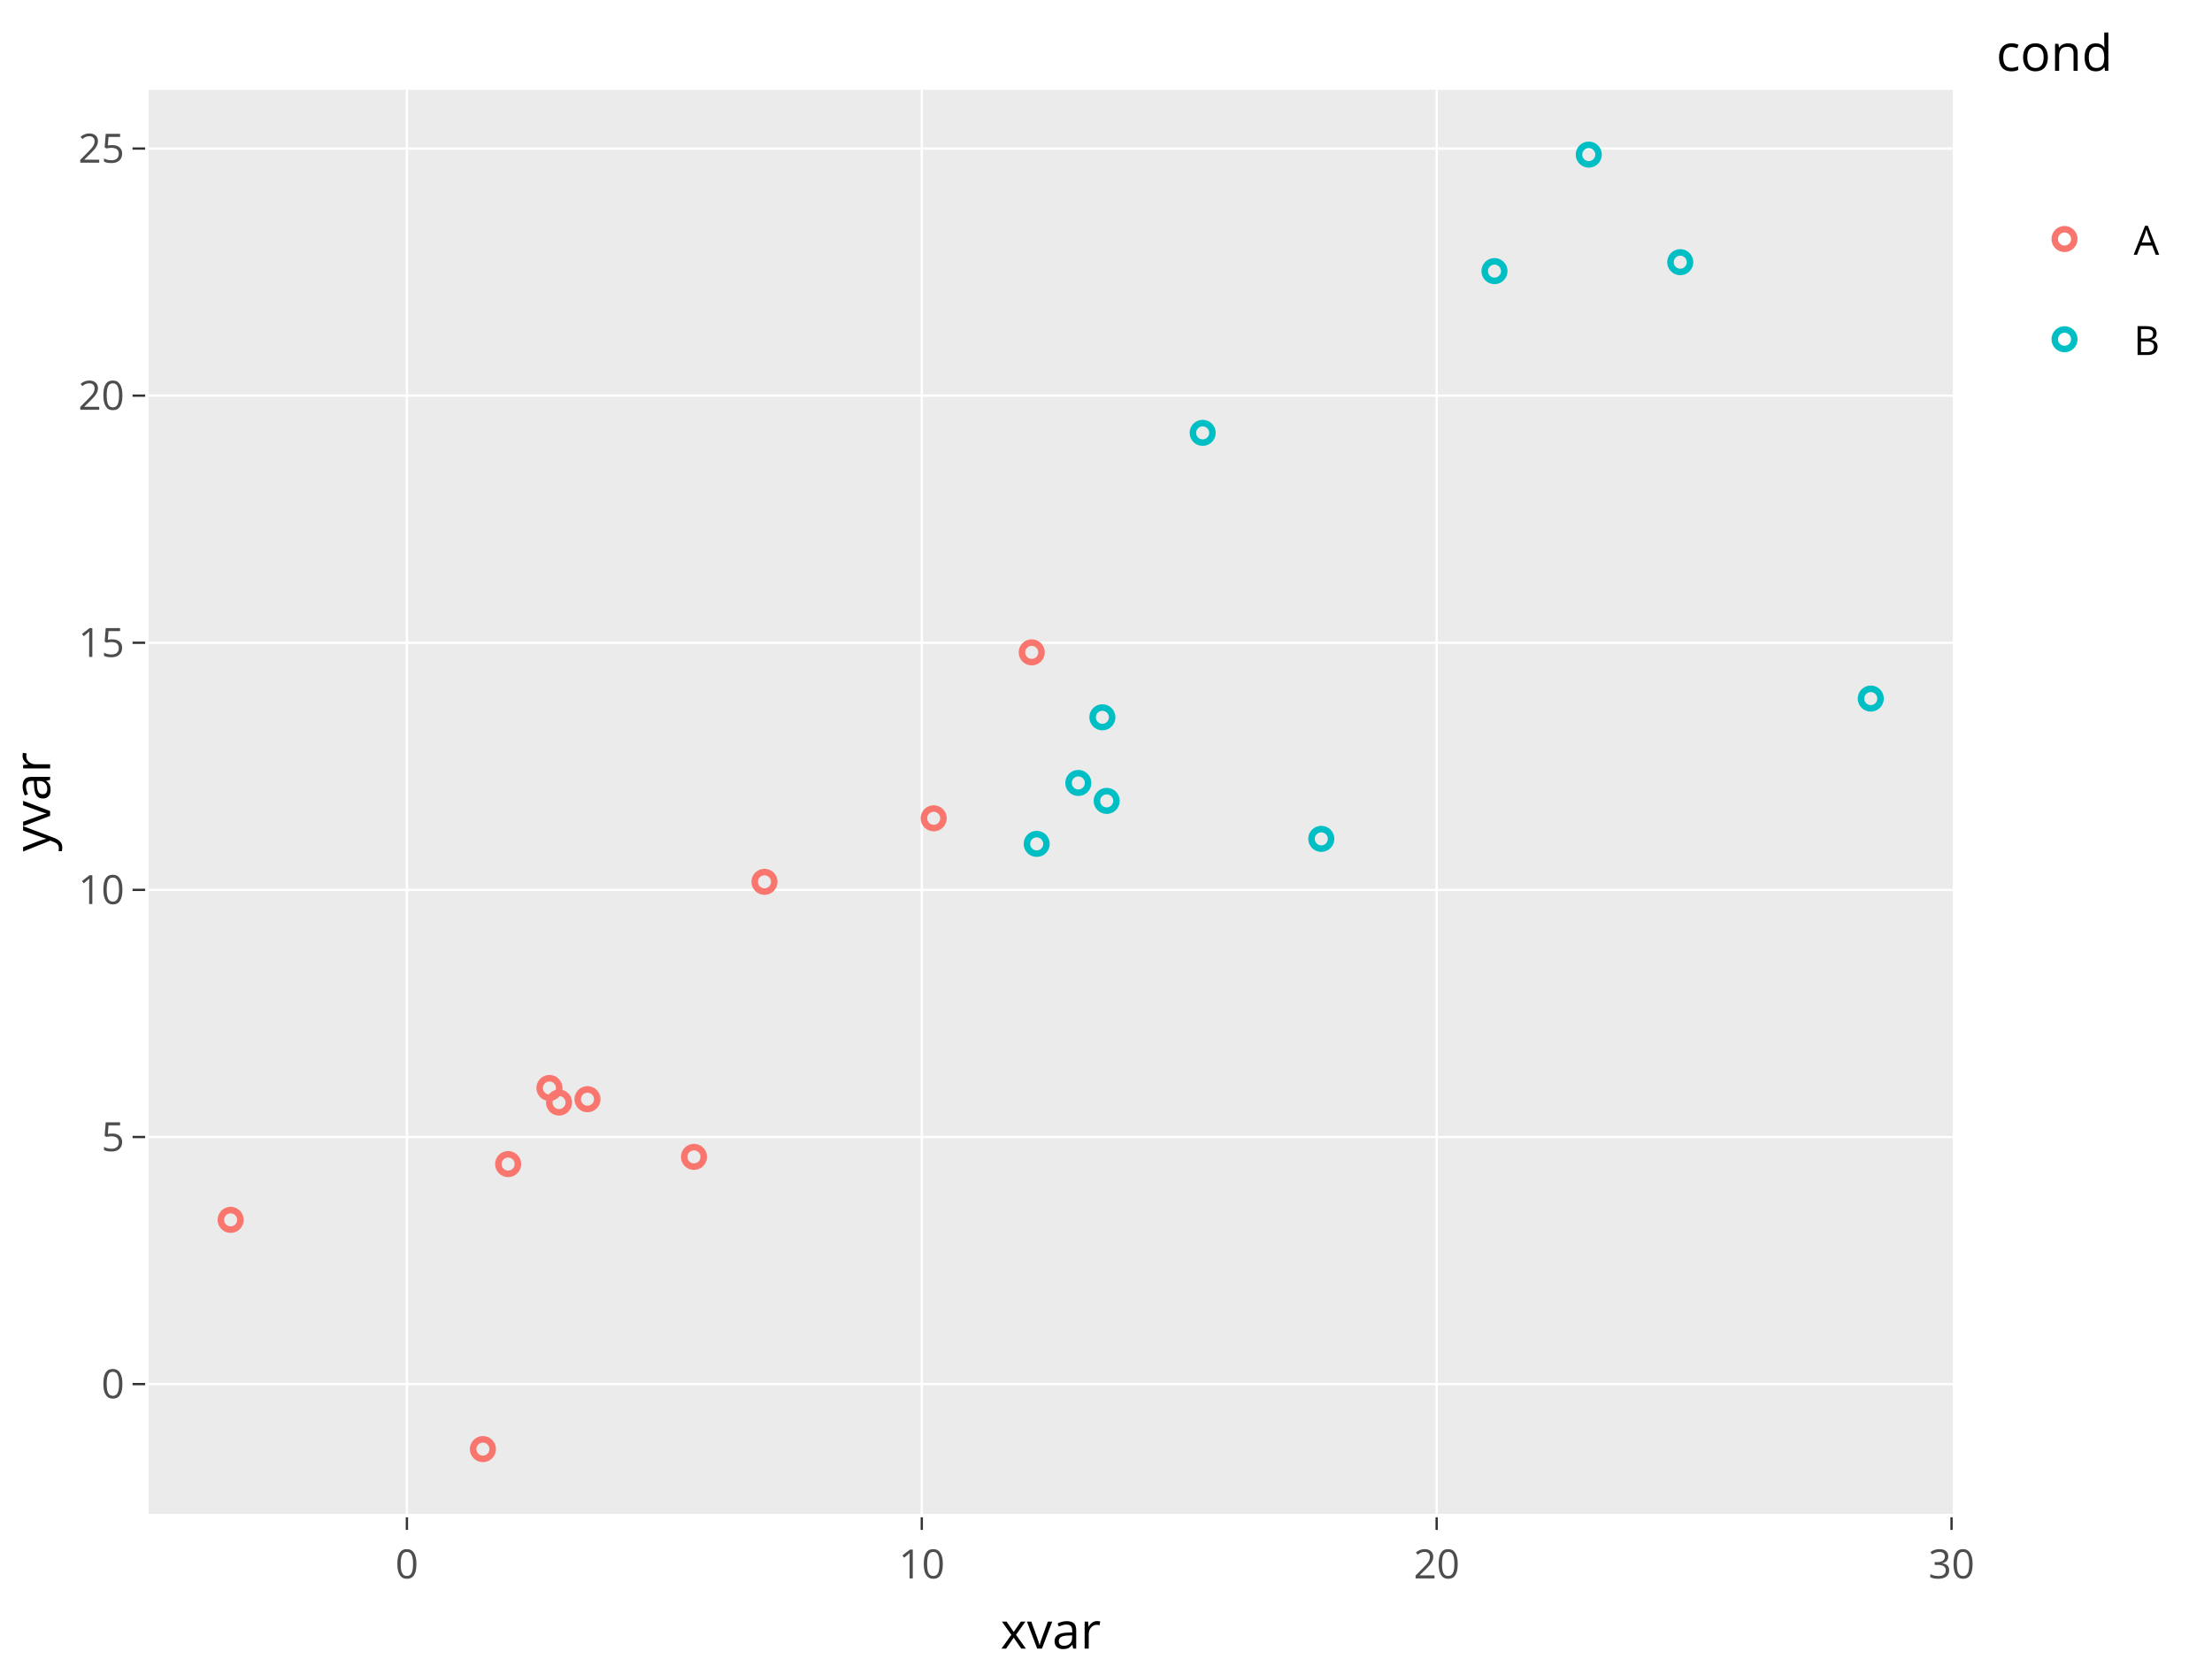
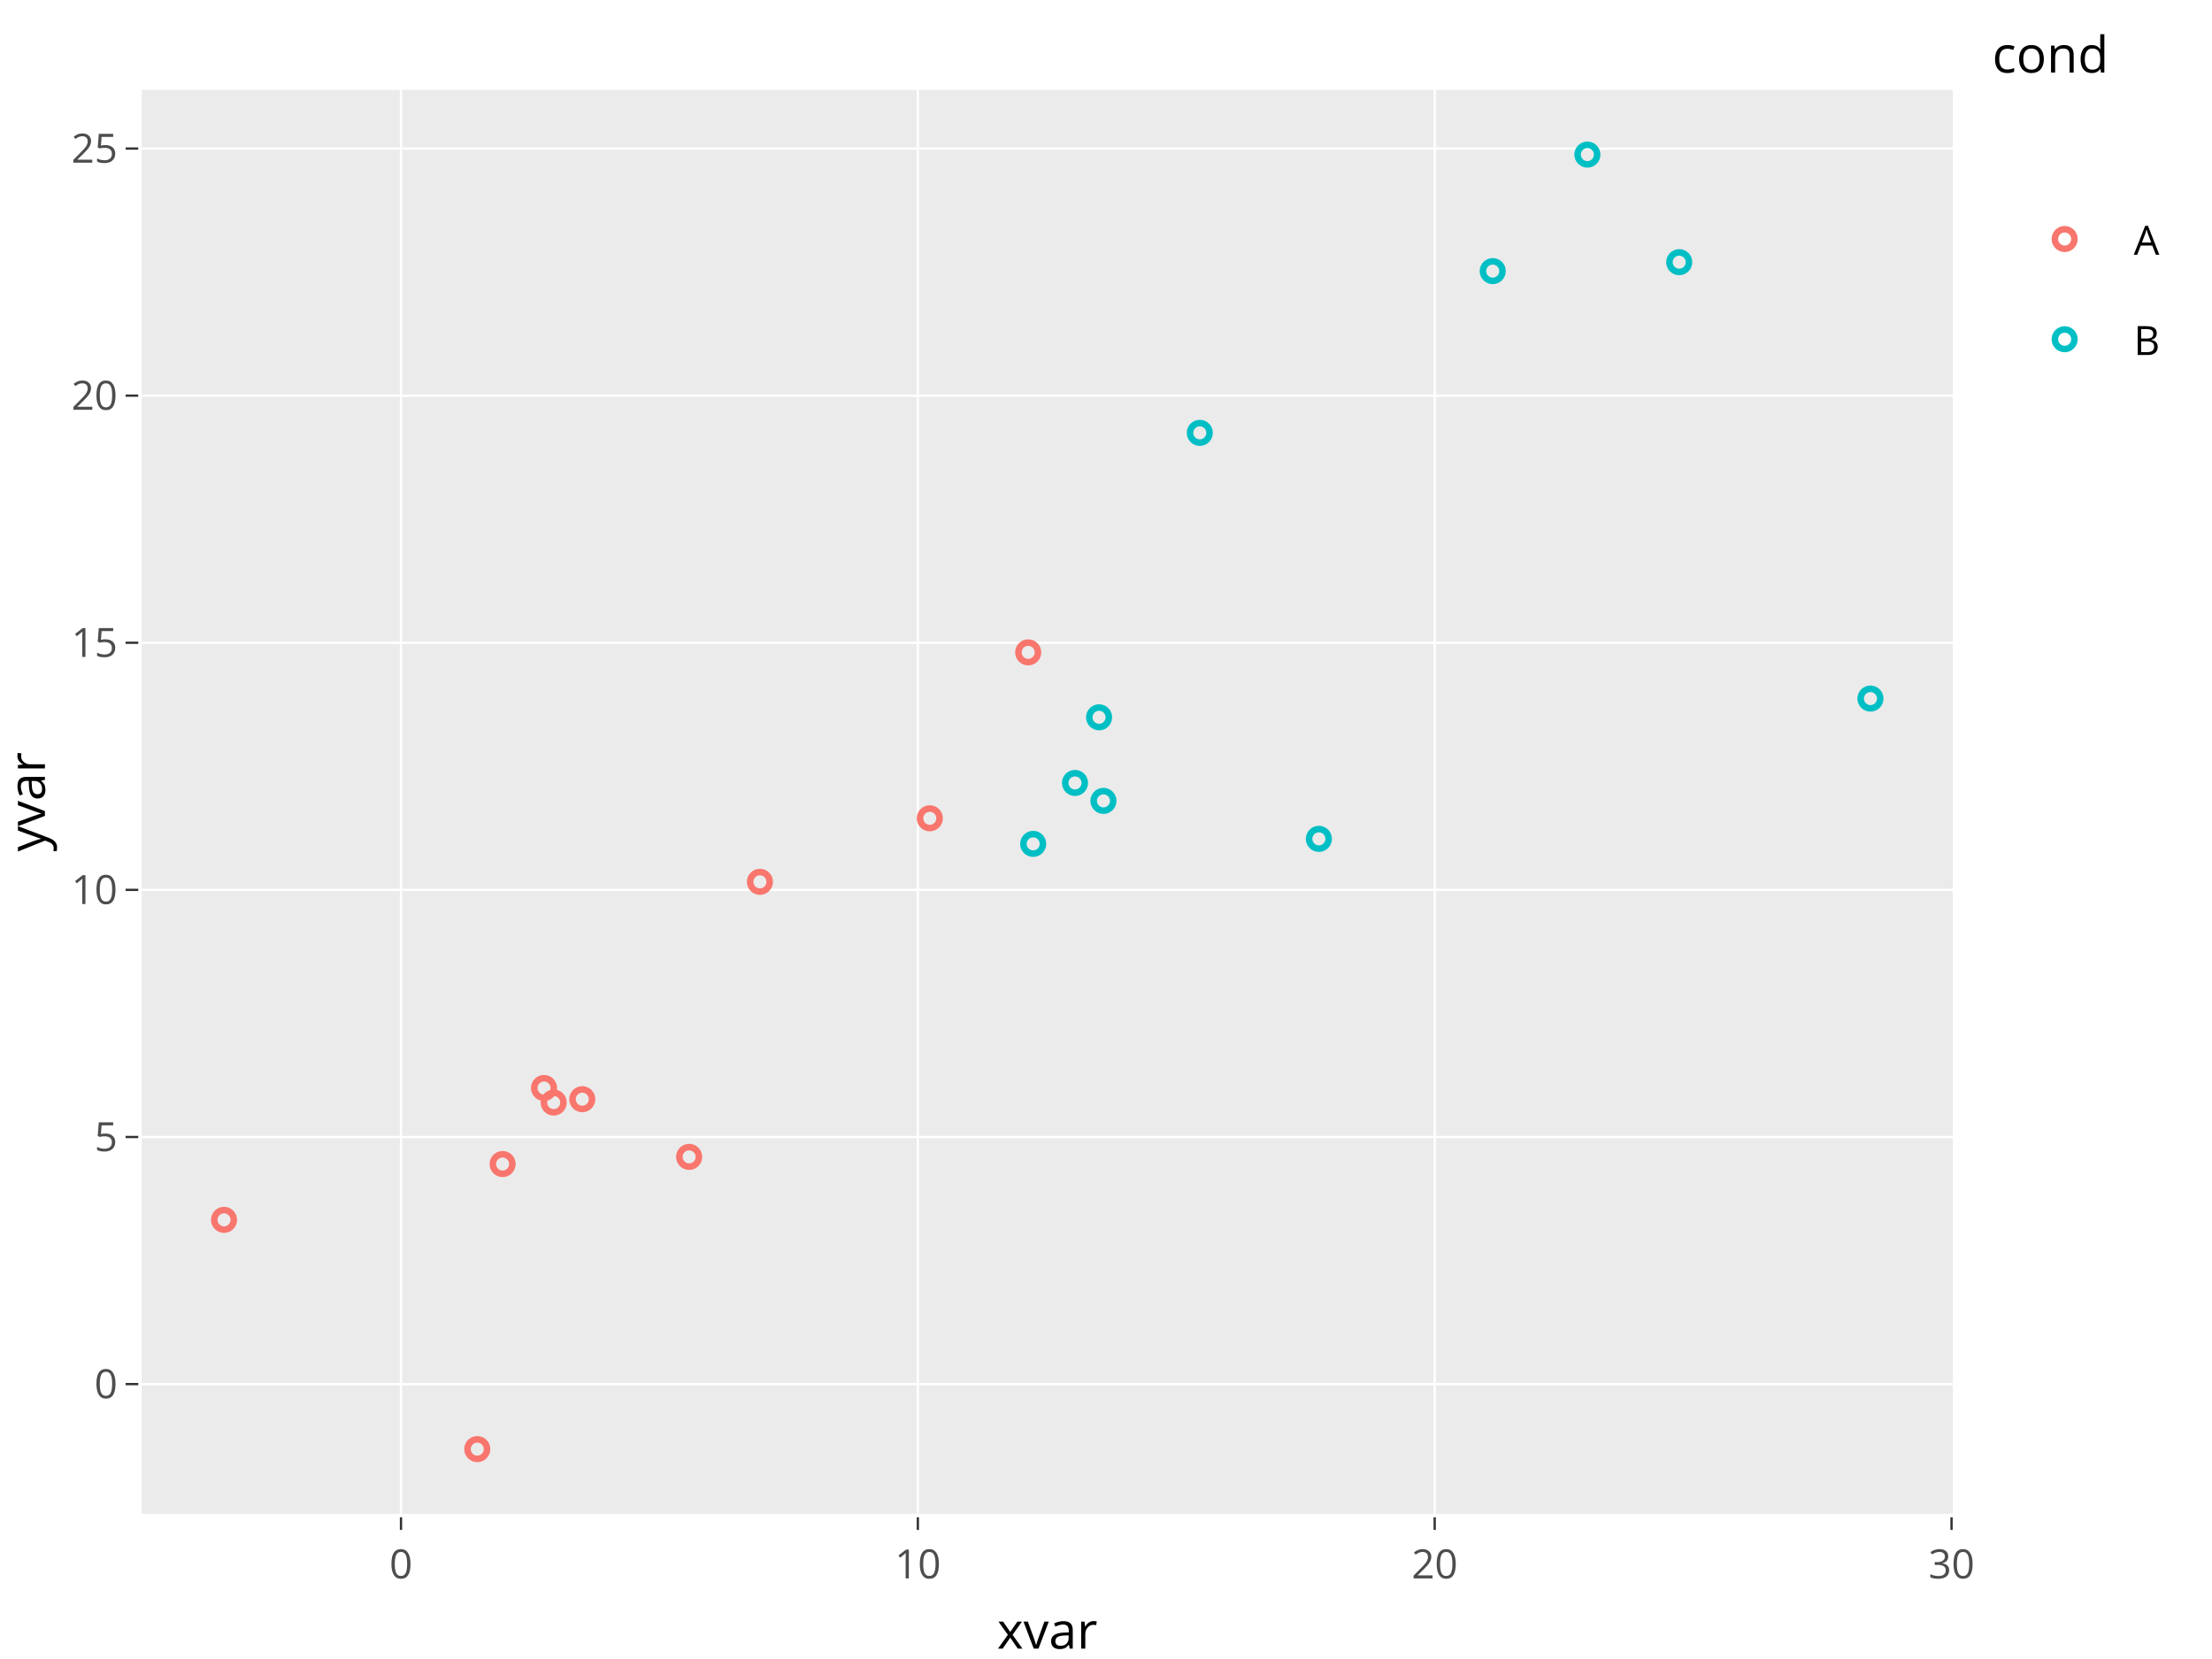
<svg xmlns="http://www.w3.org/2000/svg" class="main-svg" width="640" height="480" viewBox="0 0 640 480">
  <rect x="0" y="0" width="640" height="480" style="fill: rgb(255, 255, 255); fill-opacity: 1;" />
  <defs id="defs-">
    <g class="clips">
      <clipPath id="clipxyplot" class="plotclip">
-         <rect width="522" height="412" />
+         <rect width="524" height="412" />
      </clipPath>
      <clipPath class="axesclip" id="clipx">
-         <rect x="43" y="0" width="522" height="480" />
+         <rect x="41" y="0" width="524" height="480" />
      </clipPath>
      <clipPath class="axesclip" id="clipy">
        <rect x="0" y="26" width="640" height="412" />
      </clipPath>
      <clipPath class="axesclip" id="clipxy">
-         <rect x="43" y="26" width="522" height="412" />
+         <rect x="41" y="26" width="524" height="412" />
      </clipPath>
    </g>
    <g class="gradients" />
  </defs>
  <g class="bglayer">
-     <rect class="bg" x="43" y="26" width="522" height="412" style="fill: rgb(235, 235, 235); fill-opacity: 1; stroke-width: 0;" />
+     <rect class="bg" x="41" y="26" width="524" height="412" style="fill: rgb(235, 235, 235); fill-opacity: 1; stroke-width: 0;" />
  </g>
  <g class="layer-below">
    <g class="imagelayer" />
    <g class="shapelayer" />
  </g>
  <g class="cartesianlayer">
    <g class="subplot xy">
      <g class="layer-subplot">
        <g class="shapelayer" />
        <g class="imagelayer" />
      </g>
      <g class="gridlayer">
        <g class="x">
-           <path class="xgrid crisp" d="M0,26v412" transform="translate(117.73,0)" style="stroke: rgb(255, 255, 255); stroke-opacity: 1; stroke-width: 0.664px;" />
-           <path class="xgrid crisp" d="M0,26v412" transform="translate(266.7,0)" style="stroke: rgb(255, 255, 255); stroke-opacity: 1; stroke-width: 0.664px;" />
-           <path class="xgrid crisp" d="M0,26v412" transform="translate(415.67,0)" style="stroke: rgb(255, 255, 255); stroke-opacity: 1; stroke-width: 0.664px;" />
+           <path class="xgrid crisp" d="M0,26v412" transform="translate(116.02,0)" style="stroke: rgb(255, 255, 255); stroke-opacity: 1; stroke-width: 0.664px;" />
+           <path class="xgrid crisp" d="M0,26v412" transform="translate(265.56,0)" style="stroke: rgb(255, 255, 255); stroke-opacity: 1; stroke-width: 0.664px;" />
+           <path class="xgrid crisp" d="M0,26v412" transform="translate(415.1,0)" style="stroke: rgb(255, 255, 255); stroke-opacity: 1; stroke-width: 0.664px;" />
        </g>
        <g class="y">
-           <path class="ygrid crisp" d="M43,0h522" transform="translate(0,400.46)" style="stroke: rgb(255, 255, 255); stroke-opacity: 1; stroke-width: 0.664px;" />
-           <path class="ygrid crisp" d="M43,0h522" transform="translate(0,328.97)" style="stroke: rgb(255, 255, 255); stroke-opacity: 1; stroke-width: 0.664px;" />
-           <path class="ygrid crisp" d="M43,0h522" transform="translate(0,257.47)" style="stroke: rgb(255, 255, 255); stroke-opacity: 1; stroke-width: 0.664px;" />
-           <path class="ygrid crisp" d="M43,0h522" transform="translate(0,185.97)" style="stroke: rgb(255, 255, 255); stroke-opacity: 1; stroke-width: 0.664px;" />
-           <path class="ygrid crisp" d="M43,0h522" transform="translate(0,114.47)" style="stroke: rgb(255, 255, 255); stroke-opacity: 1; stroke-width: 0.664px;" />
-           <path class="ygrid crisp" d="M43,0h522" transform="translate(0,42.98)" style="stroke: rgb(255, 255, 255); stroke-opacity: 1; stroke-width: 0.664px;" />
+           <path class="ygrid crisp" d="M41,0h524" transform="translate(0,400.46)" style="stroke: rgb(255, 255, 255); stroke-opacity: 1; stroke-width: 0.664px;" />
+           <path class="ygrid crisp" d="M41,0h524" transform="translate(0,328.97)" style="stroke: rgb(255, 255, 255); stroke-opacity: 1; stroke-width: 0.664px;" />
+           <path class="ygrid crisp" d="M41,0h524" transform="translate(0,257.47)" style="stroke: rgb(255, 255, 255); stroke-opacity: 1; stroke-width: 0.664px;" />
+           <path class="ygrid crisp" d="M41,0h524" transform="translate(0,185.97)" style="stroke: rgb(255, 255, 255); stroke-opacity: 1; stroke-width: 0.664px;" />
+           <path class="ygrid crisp" d="M41,0h524" transform="translate(0,114.47)" style="stroke: rgb(255, 255, 255); stroke-opacity: 1; stroke-width: 0.664px;" />
+           <path class="ygrid crisp" d="M41,0h524" transform="translate(0,42.98)" style="stroke: rgb(255, 255, 255); stroke-opacity: 1; stroke-width: 0.664px;" />
        </g>
      </g>
      <g class="zerolinelayer" />
      <path class="xlines-below" />
      <path class="ylines-below" />
      <g class="overlines-below" />
      <g class="xaxislayer-below" />
      <g class="yaxislayer-below" />
      <g class="overaxes-below" />
-       <g class="plot" transform="translate(43, 26)" clip-path="url(#clipxyplot)">
+       <g class="plot" transform="translate(41, 26)" clip-path="url(#clipxyplot)">
        <g class="scatterlayer mlayer">
          <g class="trace scatter trace-vdiffr-plotly-1" style="stroke-miterlimit: 2; opacity: 1;">
            <g class="points">
-               <path class="point" transform="translate(96.72,393.27)" d="M2.83,0A2.83,2.83 0 1,1 0,-2.83A2.83,2.83 0 0,1 2.83,0Z" style="opacity: 1; stroke: rgb(248, 118, 109); stroke-opacity: 1; stroke-width: 1.89px; fill: none;" />
-               <path class="point" transform="translate(23.73,326.94)" d="M2.83,0A2.83,2.83 0 1,1 0,-2.83A2.83,2.83 0 0,1 2.83,0Z" style="opacity: 1; stroke: rgb(248, 118, 109); stroke-opacity: 1; stroke-width: 1.89px; fill: none;" />
-               <path class="point" transform="translate(104.02,310.8)" d="M2.83,0A2.83,2.83 0 1,1 0,-2.83A2.83,2.83 0 0,1 2.83,0Z" style="opacity: 1; stroke: rgb(248, 118, 109); stroke-opacity: 1; stroke-width: 1.89px; fill: none;" />
-               <path class="point" transform="translate(157.79,308.72)" d="M2.83,0A2.83,2.83 0 1,1 0,-2.83A2.83,2.83 0 0,1 2.83,0Z" style="opacity: 1; stroke: rgb(248, 118, 109); stroke-opacity: 1; stroke-width: 1.89px; fill: none;" />
-               <path class="point" transform="translate(118.75,293)" d="M2.83,0A2.83,2.83 0 1,1 0,-2.83A2.83,2.83 0 0,1 2.83,0Z" style="opacity: 1; stroke: rgb(248, 118, 109); stroke-opacity: 1; stroke-width: 1.89px; fill: none;" />
-               <path class="point" transform="translate(115.97,288.79)" d="M2.83,0A2.83,2.83 0 1,1 0,-2.83A2.83,2.83 0 0,1 2.83,0Z" style="opacity: 1; stroke: rgb(248, 118, 109); stroke-opacity: 1; stroke-width: 1.89px; fill: none;" />
-               <path class="point" transform="translate(126.98,292.03)" d="M2.83,0A2.83,2.83 0 1,1 0,-2.83A2.83,2.83 0 0,1 2.83,0Z" style="opacity: 1; stroke: rgb(248, 118, 109); stroke-opacity: 1; stroke-width: 1.89px; fill: none;" />
-               <path class="point" transform="translate(178.19,229.14)" d="M2.83,0A2.83,2.83 0 1,1 0,-2.83A2.83,2.83 0 0,1 2.83,0Z" style="opacity: 1; stroke: rgb(248, 118, 109); stroke-opacity: 1; stroke-width: 1.89px; fill: none;" />
-               <path class="point" transform="translate(255.51,162.75)" d="M2.83,0A2.83,2.83 0 1,1 0,-2.83A2.83,2.83 0 0,1 2.83,0Z" style="opacity: 1; stroke: rgb(248, 118, 109); stroke-opacity: 1; stroke-width: 1.89px; fill: none;" />
-               <path class="point" transform="translate(227.15,210.76)" d="M2.83,0A2.83,2.83 0 1,1 0,-2.83A2.83,2.83 0 0,1 2.83,0Z" style="opacity: 1; stroke: rgb(248, 118, 109); stroke-opacity: 1; stroke-width: 1.89px; fill: none;" />
+               <path class="point" transform="translate(97.09,393.27)" d="M2.83,0A2.83,2.83 0 1,1 0,-2.83A2.83,2.83 0 0,1 2.83,0Z" style="opacity: 1; stroke: rgb(248, 118, 109); stroke-opacity: 1; stroke-width: 1.89px; fill: none;" />
+               <path class="point" transform="translate(23.82,326.94)" d="M2.83,0A2.83,2.83 0 1,1 0,-2.83A2.83,2.83 0 0,1 2.83,0Z" style="opacity: 1; stroke: rgb(248, 118, 109); stroke-opacity: 1; stroke-width: 1.89px; fill: none;" />
+               <path class="point" transform="translate(104.42,310.8)" d="M2.83,0A2.83,2.83 0 1,1 0,-2.83A2.83,2.83 0 0,1 2.83,0Z" style="opacity: 1; stroke: rgb(248, 118, 109); stroke-opacity: 1; stroke-width: 1.89px; fill: none;" />
+               <path class="point" transform="translate(158.39,308.72)" d="M2.83,0A2.83,2.83 0 1,1 0,-2.83A2.83,2.83 0 0,1 2.83,0Z" style="opacity: 1; stroke: rgb(248, 118, 109); stroke-opacity: 1; stroke-width: 1.89px; fill: none;" />
+               <path class="point" transform="translate(119.2,293)" d="M2.83,0A2.83,2.83 0 1,1 0,-2.83A2.83,2.83 0 0,1 2.83,0Z" style="opacity: 1; stroke: rgb(248, 118, 109); stroke-opacity: 1; stroke-width: 1.89px; fill: none;" />
+               <path class="point" transform="translate(116.41,288.79)" d="M2.83,0A2.83,2.83 0 1,1 0,-2.83A2.83,2.83 0 0,1 2.83,0Z" style="opacity: 1; stroke: rgb(248, 118, 109); stroke-opacity: 1; stroke-width: 1.89px; fill: none;" />
+               <path class="point" transform="translate(127.47,292.03)" d="M2.83,0A2.83,2.83 0 1,1 0,-2.83A2.83,2.83 0 0,1 2.83,0Z" style="opacity: 1; stroke: rgb(248, 118, 109); stroke-opacity: 1; stroke-width: 1.89px; fill: none;" />
+               <path class="point" transform="translate(178.87,229.14)" d="M2.83,0A2.83,2.83 0 1,1 0,-2.83A2.83,2.83 0 0,1 2.83,0Z" style="opacity: 1; stroke: rgb(248, 118, 109); stroke-opacity: 1; stroke-width: 1.89px; fill: none;" />
+               <path class="point" transform="translate(256.49,162.75)" d="M2.83,0A2.83,2.83 0 1,1 0,-2.83A2.83,2.83 0 0,1 2.83,0Z" style="opacity: 1; stroke: rgb(248, 118, 109); stroke-opacity: 1; stroke-width: 1.89px; fill: none;" />
+               <path class="point" transform="translate(228.02,210.76)" d="M2.83,0A2.83,2.83 0 1,1 0,-2.83A2.83,2.83 0 0,1 2.83,0Z" style="opacity: 1; stroke: rgb(248, 118, 109); stroke-opacity: 1; stroke-width: 1.89px; fill: none;" />
            </g>
          </g>
          <g class="trace scatter trace-vdiffr-plotly-2" style="stroke-miterlimit: 2; opacity: 1;">
            <g class="points">
-               <path class="point" transform="translate(268.99,200.53)" d="M2.83,0A2.83,2.83 0 1,1 0,-2.83A2.83,2.83 0 0,1 2.83,0Z" style="opacity: 1; stroke: rgb(0, 191, 196); stroke-opacity: 1; stroke-width: 1.89px; fill: none;" />
-               <path class="point" transform="translate(256.95,218.16)" d="M2.83,0A2.83,2.83 0 1,1 0,-2.83A2.83,2.83 0 0,1 2.83,0Z" style="opacity: 1; stroke: rgb(0, 191, 196); stroke-opacity: 1; stroke-width: 1.89px; fill: none;" />
-               <path class="point" transform="translate(275.95,181.54)" d="M2.83,0A2.83,2.83 0 1,1 0,-2.83A2.83,2.83 0 0,1 2.83,0Z" style="opacity: 1; stroke: rgb(0, 191, 196); stroke-opacity: 1; stroke-width: 1.89px; fill: none;" />
-               <path class="point" transform="translate(277.2,205.72)" d="M2.83,0A2.83,2.83 0 1,1 0,-2.83A2.83,2.83 0 0,1 2.83,0Z" style="opacity: 1; stroke: rgb(0, 191, 196); stroke-opacity: 1; stroke-width: 1.89px; fill: none;" />
-               <path class="point" transform="translate(304.97,99.24)" d="M2.83,0A2.83,2.83 0 1,1 0,-2.83A2.83,2.83 0 0,1 2.83,0Z" style="opacity: 1; stroke: rgb(0, 191, 196); stroke-opacity: 1; stroke-width: 1.89px; fill: none;" />
-               <path class="point" transform="translate(498.27,176.12)" d="M2.83,0A2.83,2.83 0 1,1 0,-2.83A2.83,2.83 0 0,1 2.83,0Z" style="opacity: 1; stroke: rgb(0, 191, 196); stroke-opacity: 1; stroke-width: 1.89px; fill: none;" />
-               <path class="point" transform="translate(339.29,216.71)" d="M2.83,0A2.83,2.83 0 1,1 0,-2.83A2.83,2.83 0 0,1 2.83,0Z" style="opacity: 1; stroke: rgb(0, 191, 196); stroke-opacity: 1; stroke-width: 1.89px; fill: none;" />
-               <path class="point" transform="translate(443.15,49.86)" d="M2.83,0A2.83,2.83 0 1,1 0,-2.83A2.83,2.83 0 0,1 2.83,0Z" style="opacity: 1; stroke: rgb(0, 191, 196); stroke-opacity: 1; stroke-width: 1.89px; fill: none;" />
-               <path class="point" transform="translate(416.68,18.73)" d="M2.83,0A2.83,2.83 0 1,1 0,-2.83A2.83,2.83 0 0,1 2.83,0Z" style="opacity: 1; stroke: rgb(0, 191, 196); stroke-opacity: 1; stroke-width: 1.89px; fill: none;" />
-               <path class="point" transform="translate(389.4,52.44)" d="M2.83,0A2.83,2.83 0 1,1 0,-2.83A2.83,2.83 0 0,1 2.83,0Z" style="opacity: 1; stroke: rgb(0, 191, 196); stroke-opacity: 1; stroke-width: 1.89px; fill: none;" />
+               <path class="point" transform="translate(270.03,200.53)" d="M2.83,0A2.83,2.83 0 1,1 0,-2.83A2.83,2.83 0 0,1 2.83,0Z" style="opacity: 1; stroke: rgb(0, 191, 196); stroke-opacity: 1; stroke-width: 1.89px; fill: none;" />
+               <path class="point" transform="translate(257.93,218.16)" d="M2.83,0A2.83,2.83 0 1,1 0,-2.83A2.83,2.83 0 0,1 2.83,0Z" style="opacity: 1; stroke: rgb(0, 191, 196); stroke-opacity: 1; stroke-width: 1.89px; fill: none;" />
+               <path class="point" transform="translate(277,181.54)" d="M2.83,0A2.83,2.83 0 1,1 0,-2.83A2.83,2.83 0 0,1 2.83,0Z" style="opacity: 1; stroke: rgb(0, 191, 196); stroke-opacity: 1; stroke-width: 1.89px; fill: none;" />
+               <path class="point" transform="translate(278.26,205.72)" d="M2.83,0A2.83,2.83 0 1,1 0,-2.83A2.83,2.83 0 0,1 2.83,0Z" style="opacity: 1; stroke: rgb(0, 191, 196); stroke-opacity: 1; stroke-width: 1.89px; fill: none;" />
+               <path class="point" transform="translate(306.14,99.24)" d="M2.83,0A2.83,2.83 0 1,1 0,-2.83A2.83,2.83 0 0,1 2.83,0Z" style="opacity: 1; stroke: rgb(0, 191, 196); stroke-opacity: 1; stroke-width: 1.89px; fill: none;" />
+               <path class="point" transform="translate(500.18,176.12)" d="M2.83,0A2.83,2.83 0 1,1 0,-2.83A2.83,2.83 0 0,1 2.83,0Z" style="opacity: 1; stroke: rgb(0, 191, 196); stroke-opacity: 1; stroke-width: 1.89px; fill: none;" />
+               <path class="point" transform="translate(340.59,216.71)" d="M2.83,0A2.83,2.83 0 1,1 0,-2.83A2.83,2.83 0 0,1 2.83,0Z" style="opacity: 1; stroke: rgb(0, 191, 196); stroke-opacity: 1; stroke-width: 1.89px; fill: none;" />
+               <path class="point" transform="translate(444.85,49.86)" d="M2.83,0A2.83,2.83 0 1,1 0,-2.83A2.83,2.83 0 0,1 2.83,0Z" style="opacity: 1; stroke: rgb(0, 191, 196); stroke-opacity: 1; stroke-width: 1.89px; fill: none;" />
+               <path class="point" transform="translate(418.28,18.73)" d="M2.83,0A2.83,2.83 0 1,1 0,-2.83A2.83,2.83 0 0,1 2.83,0Z" style="opacity: 1; stroke: rgb(0, 191, 196); stroke-opacity: 1; stroke-width: 1.89px; fill: none;" />
+               <path class="point" transform="translate(390.89,52.44)" d="M2.83,0A2.83,2.83 0 1,1 0,-2.83A2.83,2.83 0 0,1 2.83,0Z" style="opacity: 1; stroke: rgb(0, 191, 196); stroke-opacity: 1; stroke-width: 1.89px; fill: none;" />
            </g>
          </g>
        </g>
      </g>
      <g class="overplot" />
      <path class="xlines-above crisp" d="" style="fill: none; stroke-width: 1px; stroke: rgb(0, 0, 0); stroke-opacity: 0;" />
      <path class="ylines-above crisp" d="" style="fill: none; stroke-width: 1px; stroke: rgb(0, 0, 0); stroke-opacity: 0;" />
      <g class="overlines-above" />
      <g class="xaxislayer-above">
-         <path class="xtick ticks crisp" d="M0,439v3.653" transform="translate(117.73,0)" style="stroke: rgb(51, 51, 51); stroke-opacity: 1; stroke-width: 0.664px;" />
-         <path class="xtick ticks crisp" d="M0,439v3.653" transform="translate(266.7,0)" style="stroke: rgb(51, 51, 51); stroke-opacity: 1; stroke-width: 0.664px;" />
-         <path class="xtick ticks crisp" d="M0,439v3.653" transform="translate(415.67,0)" style="stroke: rgb(51, 51, 51); stroke-opacity: 1; stroke-width: 0.664px;" />
+         <path class="xtick ticks crisp" d="M0,439v3.653" transform="translate(116.02,0)" style="stroke: rgb(51, 51, 51); stroke-opacity: 1; stroke-width: 0.664px;" />
+         <path class="xtick ticks crisp" d="M0,439v3.653" transform="translate(265.56,0)" style="stroke: rgb(51, 51, 51); stroke-opacity: 1; stroke-width: 0.664px;" />
+         <path class="xtick ticks crisp" d="M0,439v3.653" transform="translate(415.1,0)" style="stroke: rgb(51, 51, 51); stroke-opacity: 1; stroke-width: 0.664px;" />
        <path class="xtick ticks crisp" d="M0,439v3.653" transform="translate(564.64,0)" style="stroke: rgb(51, 51, 51); stroke-opacity: 1; stroke-width: 0.664px;" />
        <g class="xtick">
-           <text text-anchor="middle" x="0" y="456.68" transform="translate(117.73,0)" style="font-family: 'Open Sans', verdana, arial, sans-serif; font-size: 11.69px; fill: rgb(77, 77, 77); fill-opacity: 1; white-space: pre;">0</text>
-         </g>
-         <g class="xtick">
-           <text text-anchor="middle" x="0" y="456.68" transform="translate(266.7,0)" style="font-family: 'Open Sans', verdana, arial, sans-serif; font-size: 11.69px; fill: rgb(77, 77, 77); fill-opacity: 1; white-space: pre;">10</text>
-         </g>
-         <g class="xtick">
-           <text text-anchor="middle" x="0" y="456.68" transform="translate(415.67,0)" style="font-family: 'Open Sans', verdana, arial, sans-serif; font-size: 11.69px; fill: rgb(77, 77, 77); fill-opacity: 1; white-space: pre;">20</text>
+           <text text-anchor="middle" x="0" y="456.68" transform="translate(116.02,0)" style="font-family: 'Open Sans', verdana, arial, sans-serif; font-size: 11.69px; fill: rgb(77, 77, 77); fill-opacity: 1; white-space: pre;">0</text>
+         </g>
+         <g class="xtick">
+           <text text-anchor="middle" x="0" y="456.68" transform="translate(265.56,0)" style="font-family: 'Open Sans', verdana, arial, sans-serif; font-size: 11.69px; fill: rgb(77, 77, 77); fill-opacity: 1; white-space: pre;">10</text>
+         </g>
+         <g class="xtick">
+           <text text-anchor="middle" x="0" y="456.68" transform="translate(415.1,0)" style="font-family: 'Open Sans', verdana, arial, sans-serif; font-size: 11.69px; fill: rgb(77, 77, 77); fill-opacity: 1; white-space: pre;">20</text>
        </g>
        <g class="xtick">
          <text text-anchor="middle" x="0" y="456.68" transform="translate(564.64,0)" style="font-family: 'Open Sans', verdana, arial, sans-serif; font-size: 11.69px; fill: rgb(77, 77, 77); fill-opacity: 1; white-space: pre;">30</text>
        </g>
      </g>
      <g class="yaxislayer-above">
-         <path class="ytick ticks crisp" d="M42,0h-3.653" transform="translate(0,400.46)" style="stroke: rgb(51, 51, 51); stroke-opacity: 1; stroke-width: 0.664px;" />
-         <path class="ytick ticks crisp" d="M42,0h-3.653" transform="translate(0,328.97)" style="stroke: rgb(51, 51, 51); stroke-opacity: 1; stroke-width: 0.664px;" />
-         <path class="ytick ticks crisp" d="M42,0h-3.653" transform="translate(0,257.47)" style="stroke: rgb(51, 51, 51); stroke-opacity: 1; stroke-width: 0.664px;" />
-         <path class="ytick ticks crisp" d="M42,0h-3.653" transform="translate(0,185.97)" style="stroke: rgb(51, 51, 51); stroke-opacity: 1; stroke-width: 0.664px;" />
-         <path class="ytick ticks crisp" d="M42,0h-3.653" transform="translate(0,114.47)" style="stroke: rgb(51, 51, 51); stroke-opacity: 1; stroke-width: 0.664px;" />
-         <path class="ytick ticks crisp" d="M42,0h-3.653" transform="translate(0,42.98)" style="stroke: rgb(51, 51, 51); stroke-opacity: 1; stroke-width: 0.664px;" />
-         <g class="ytick">
-           <text text-anchor="end" x="36.009" y="4.091" transform="translate(0,400.46)" style="font-family: 'Open Sans', verdana, arial, sans-serif; font-size: 11.69px; fill: rgb(77, 77, 77); fill-opacity: 1; white-space: pre;">0</text>
-         </g>
-         <g class="ytick">
-           <text text-anchor="end" x="36.009" y="4.091" transform="translate(0,328.97)" style="font-family: 'Open Sans', verdana, arial, sans-serif; font-size: 11.69px; fill: rgb(77, 77, 77); fill-opacity: 1; white-space: pre;">5</text>
-         </g>
-         <g class="ytick">
-           <text text-anchor="end" x="36.009" y="4.091" transform="translate(0,257.47)" style="font-family: 'Open Sans', verdana, arial, sans-serif; font-size: 11.69px; fill: rgb(77, 77, 77); fill-opacity: 1; white-space: pre;">10</text>
-         </g>
-         <g class="ytick">
-           <text text-anchor="end" x="36.009" y="4.091" transform="translate(0,185.97)" style="font-family: 'Open Sans', verdana, arial, sans-serif; font-size: 11.69px; fill: rgb(77, 77, 77); fill-opacity: 1; white-space: pre;">15</text>
-         </g>
-         <g class="ytick">
-           <text text-anchor="end" x="36.009" y="4.091" transform="translate(0,114.47)" style="font-family: 'Open Sans', verdana, arial, sans-serif; font-size: 11.69px; fill: rgb(77, 77, 77); fill-opacity: 1; white-space: pre;">20</text>
-         </g>
-         <g class="ytick">
-           <text text-anchor="end" x="36.009" y="4.091" transform="translate(0,42.98)" style="font-family: 'Open Sans', verdana, arial, sans-serif; font-size: 11.69px; fill: rgb(77, 77, 77); fill-opacity: 1; white-space: pre;">25</text>
+         <path class="ytick ticks crisp" d="M40,0h-3.653" transform="translate(0,400.46)" style="stroke: rgb(51, 51, 51); stroke-opacity: 1; stroke-width: 0.664px;" />
+         <path class="ytick ticks crisp" d="M40,0h-3.653" transform="translate(0,328.97)" style="stroke: rgb(51, 51, 51); stroke-opacity: 1; stroke-width: 0.664px;" />
+         <path class="ytick ticks crisp" d="M40,0h-3.653" transform="translate(0,257.47)" style="stroke: rgb(51, 51, 51); stroke-opacity: 1; stroke-width: 0.664px;" />
+         <path class="ytick ticks crisp" d="M40,0h-3.653" transform="translate(0,185.97)" style="stroke: rgb(51, 51, 51); stroke-opacity: 1; stroke-width: 0.664px;" />
+         <path class="ytick ticks crisp" d="M40,0h-3.653" transform="translate(0,114.47)" style="stroke: rgb(51, 51, 51); stroke-opacity: 1; stroke-width: 0.664px;" />
+         <path class="ytick ticks crisp" d="M40,0h-3.653" transform="translate(0,42.98)" style="stroke: rgb(51, 51, 51); stroke-opacity: 1; stroke-width: 0.664px;" />
+         <g class="ytick">
+           <text text-anchor="end" x="34.009" y="4.091" transform="translate(0,400.46)" style="font-family: 'Open Sans', verdana, arial, sans-serif; font-size: 11.69px; fill: rgb(77, 77, 77); fill-opacity: 1; white-space: pre;">0</text>
+         </g>
+         <g class="ytick">
+           <text text-anchor="end" x="34.009" y="4.091" transform="translate(0,328.97)" style="font-family: 'Open Sans', verdana, arial, sans-serif; font-size: 11.69px; fill: rgb(77, 77, 77); fill-opacity: 1; white-space: pre;">5</text>
+         </g>
+         <g class="ytick">
+           <text text-anchor="end" x="34.009" y="4.091" transform="translate(0,257.47)" style="font-family: 'Open Sans', verdana, arial, sans-serif; font-size: 11.69px; fill: rgb(77, 77, 77); fill-opacity: 1; white-space: pre;">10</text>
+         </g>
+         <g class="ytick">
+           <text text-anchor="end" x="34.009" y="4.091" transform="translate(0,185.97)" style="font-family: 'Open Sans', verdana, arial, sans-serif; font-size: 11.69px; fill: rgb(77, 77, 77); fill-opacity: 1; white-space: pre;">15</text>
+         </g>
+         <g class="ytick">
+           <text text-anchor="end" x="34.009" y="4.091" transform="translate(0,114.47)" style="font-family: 'Open Sans', verdana, arial, sans-serif; font-size: 11.69px; fill: rgb(77, 77, 77); fill-opacity: 1; white-space: pre;">20</text>
+         </g>
+         <g class="ytick">
+           <text text-anchor="end" x="34.009" y="4.091" transform="translate(0,42.98)" style="font-family: 'Open Sans', verdana, arial, sans-serif; font-size: 11.69px; fill: rgb(77, 77, 77); fill-opacity: 1; white-space: pre;">25</text>
        </g>
      </g>
      <g class="overaxes-above" />
    </g>
  </g>
  <g class="polarlayer" />
  <g class="ternarylayer" />
  <g class="geolayer" />
  <g class="pielayer" />
  <g class="glimages" />
  <defs id="topdefs-">
    <g class="clips" />
    <clipPath id="legend">
      <rect width="53.22" height="58.22" x="1.89" y="1.89" />
    </clipPath>
  </defs>
  <g class="layer-above">
    <g class="imagelayer" />
    <g class="shapelayer">
-       <path data-index="0" fill-rule="evenodd" d="M43,438H565V26H43Z" style="opacity: 1; stroke: rgb(0, 0, 0); stroke-opacity: 0; fill: rgb(0, 0, 0); fill-opacity: 0; stroke-width: 0px;" />
+       <path data-index="0" fill-rule="evenodd" d="M41,438H565V26H41Z" style="opacity: 1; stroke: rgb(0, 0, 0); stroke-opacity: 0; fill: rgb(0, 0, 0); fill-opacity: 0; stroke-width: 0px;" />
    </g>
  </g>
  <g class="infolayer">
-     <g class="legend" pointer-events="all" transform="translate(575.44, 52.76378)">
-       <rect class="bg" shape-rendering="crispEdges" style="stroke: rgb(0, 0, 0); stroke-opacity: 0; fill: rgb(255, 255, 255); fill-opacity: 1; stroke-width: 1.89px;" width="55.11" height="60.11" x="0.945" y="0.945" />
+     <g class="legend" pointer-events="all" transform="translate(575.48, 52.76378)">
+       <rect class="bg" shape-rendering="crispEdges" width="55.11" height="60.11" x="0.945" y="0.945" style="stroke: rgb(0, 0, 0); stroke-opacity: 0; fill: rgb(255, 255, 255); fill-opacity: 1; stroke-width: 1.89px;" />
      <g class="scrollbox" transform="translate(0, 0)" clip-path="url(#legend)">
        <g class="groups" transform="translate(0, 0)">
          <g class="traces" transform="translate(1.889764, 16.38976)" style="opacity: 1;">
            <g class="layers" style="opacity: 1;">
              <g class="legendfill" />
              <g class="legendlines" />
              <g class="legendsymbols">
                <g class="legendpoints">
                  <path class="scatterpts" transform="translate(20,0)" d="M2.83,0A2.83,2.83 0 1,1 0,-2.83A2.83,2.83 0 0,1 2.83,0Z" style="opacity: 1; stroke: rgb(248, 118, 109); stroke-opacity: 1; stroke-width: 1.89px; fill: none;" />
                </g>
              </g>
            </g>
            <text class="legendtext user-select-none" text-anchor="start" x="40" y="4.559" style="font-family: 'Open Sans', verdana, arial, sans-serif; font-size: 11.69px; fill: rgb(0, 0, 0); fill-opacity: 1; white-space: pre;">A</text>
-             <rect class="legendtoggle" pointer-events="all" style="cursor: pointer; fill: rgb(0, 0, 0); fill-opacity: 0;" x="0" y="-9.5" width="97" height="19" />
+             <rect class="legendtoggle" pointer-events="all" x="0" y="-9.5" width="97" height="19" style="cursor: pointer; fill: rgb(0, 0, 0); fill-opacity: 0;" />
          </g>
        </g>
        <g class="groups" transform="translate(0, 10)">
          <g class="traces" transform="translate(1.889764, 35.38976)" style="opacity: 1;">
            <g class="layers" style="opacity: 1;">
              <g class="legendfill" />
              <g class="legendlines" />
              <g class="legendsymbols">
                <g class="legendpoints">
                  <path class="scatterpts" transform="translate(20,0)" d="M2.83,0A2.83,2.83 0 1,1 0,-2.83A2.83,2.83 0 0,1 2.83,0Z" style="opacity: 1; stroke: rgb(0, 191, 196); stroke-opacity: 1; stroke-width: 1.89px; fill: none;" />
                </g>
              </g>
            </g>
            <text class="legendtext user-select-none" text-anchor="start" x="40" y="4.559" style="font-family: 'Open Sans', verdana, arial, sans-serif; font-size: 11.69px; fill: rgb(0, 0, 0); fill-opacity: 1; white-space: pre;">B</text>
            <rect class="legendtoggle" pointer-events="all" x="0" y="-9.5" width="97" height="19" style="cursor: pointer; fill: rgb(0, 0, 0); fill-opacity: 0;" />
          </g>
        </g>
      </g>
-       <rect class="scrollbar" rx="20" ry="3" width="0" height="0" style="fill: rgb(128, 139, 164); fill-opacity: 1;" x="0" y="0" />
+       <rect class="scrollbar" rx="20" ry="3" width="0" height="0" x="0" y="0" style="fill: rgb(128, 139, 164); fill-opacity: 1;" />
    </g>
    <g class="g-gtitle" />
    <g class="g-xtitle" transform="translate(0,-14.83562)">
-       <text class="xtitle" x="304" y="491.836" text-anchor="middle" style="font-family: 'Open Sans', verdana, arial, sans-serif; font-size: 14.61px; fill: rgb(0, 0, 0); opacity: 1; font-weight: normal; white-space: pre;">xvar</text>
-     </g>
-     <g class="g-ytitle" transform="translate(10.72363,0)">
-       <text class="ytitle" transform="rotate(-90,3.776256,232)" x="3.776" y="232" text-anchor="middle" style="font-family: 'Open Sans', verdana, arial, sans-serif; font-size: 14.61px; fill: rgb(0, 0, 0); opacity: 1; font-weight: normal; white-space: pre;">yvar</text>
+       <text class="xtitle" x="303" y="491.836" text-anchor="middle" style="font-family: 'Open Sans', verdana, arial, sans-serif; font-size: 14.61px; fill: rgb(0, 0, 0); opacity: 1; font-weight: normal; white-space: pre;">xvar</text>
+     </g>
+     <g class="g-ytitle" transform="translate(11.22363,0)">
+       <text class="ytitle" transform="rotate(-90,1.776256,232)" x="1.776" y="232" text-anchor="middle" style="font-family: 'Open Sans', verdana, arial, sans-serif; font-size: 14.61px; fill: rgb(0, 0, 0); opacity: 1; font-weight: normal; white-space: pre;">yvar</text>
    </g>
    <g class="annotation" data-index="0" style="opacity: 1;">
-       <g class="annotation-text-g" transform="rotate(0,594.94,15)">
-         <g class="cursor-pointer" transform="translate(575, 4)">
-           <rect class="bg" x="0.5" y="0.5" width="38" height="21" style="stroke-width: 1px; stroke: rgb(0, 0, 0); stroke-opacity: 0; fill: rgb(0, 0, 0); fill-opacity: 0;" />
-           <text class="annotation-text" text-anchor="middle" x="19.406" y="16.5" style="font-family: 'Open Sans', verdana, arial, sans-serif; font-size: 14.612px; fill: rgb(0, 0, 0); fill-opacity: 1; white-space: pre;">cond</text>
+       <g class="annotation-text-g" transform="rotate(0,593.98,16)">
+         <g class="cursor-pointer" transform="translate(575, 6)">
+           <rect class="bg" x="0.5" y="0.5" width="36" height="19" style="stroke-width: 1px; stroke: rgb(0, 0, 0); stroke-opacity: 0; fill: rgb(0, 0, 0); fill-opacity: 0;" />
+           <text class="annotation-text" text-anchor="middle" x="18.25" y="15" style="font-family: 'Open Sans', verdana, arial, sans-serif; font-size: 14.612px; fill: rgb(0, 0, 0); fill-opacity: 1; white-space: pre;">cond</text>
        </g>
      </g>
    </g>
  </g>
</svg>
